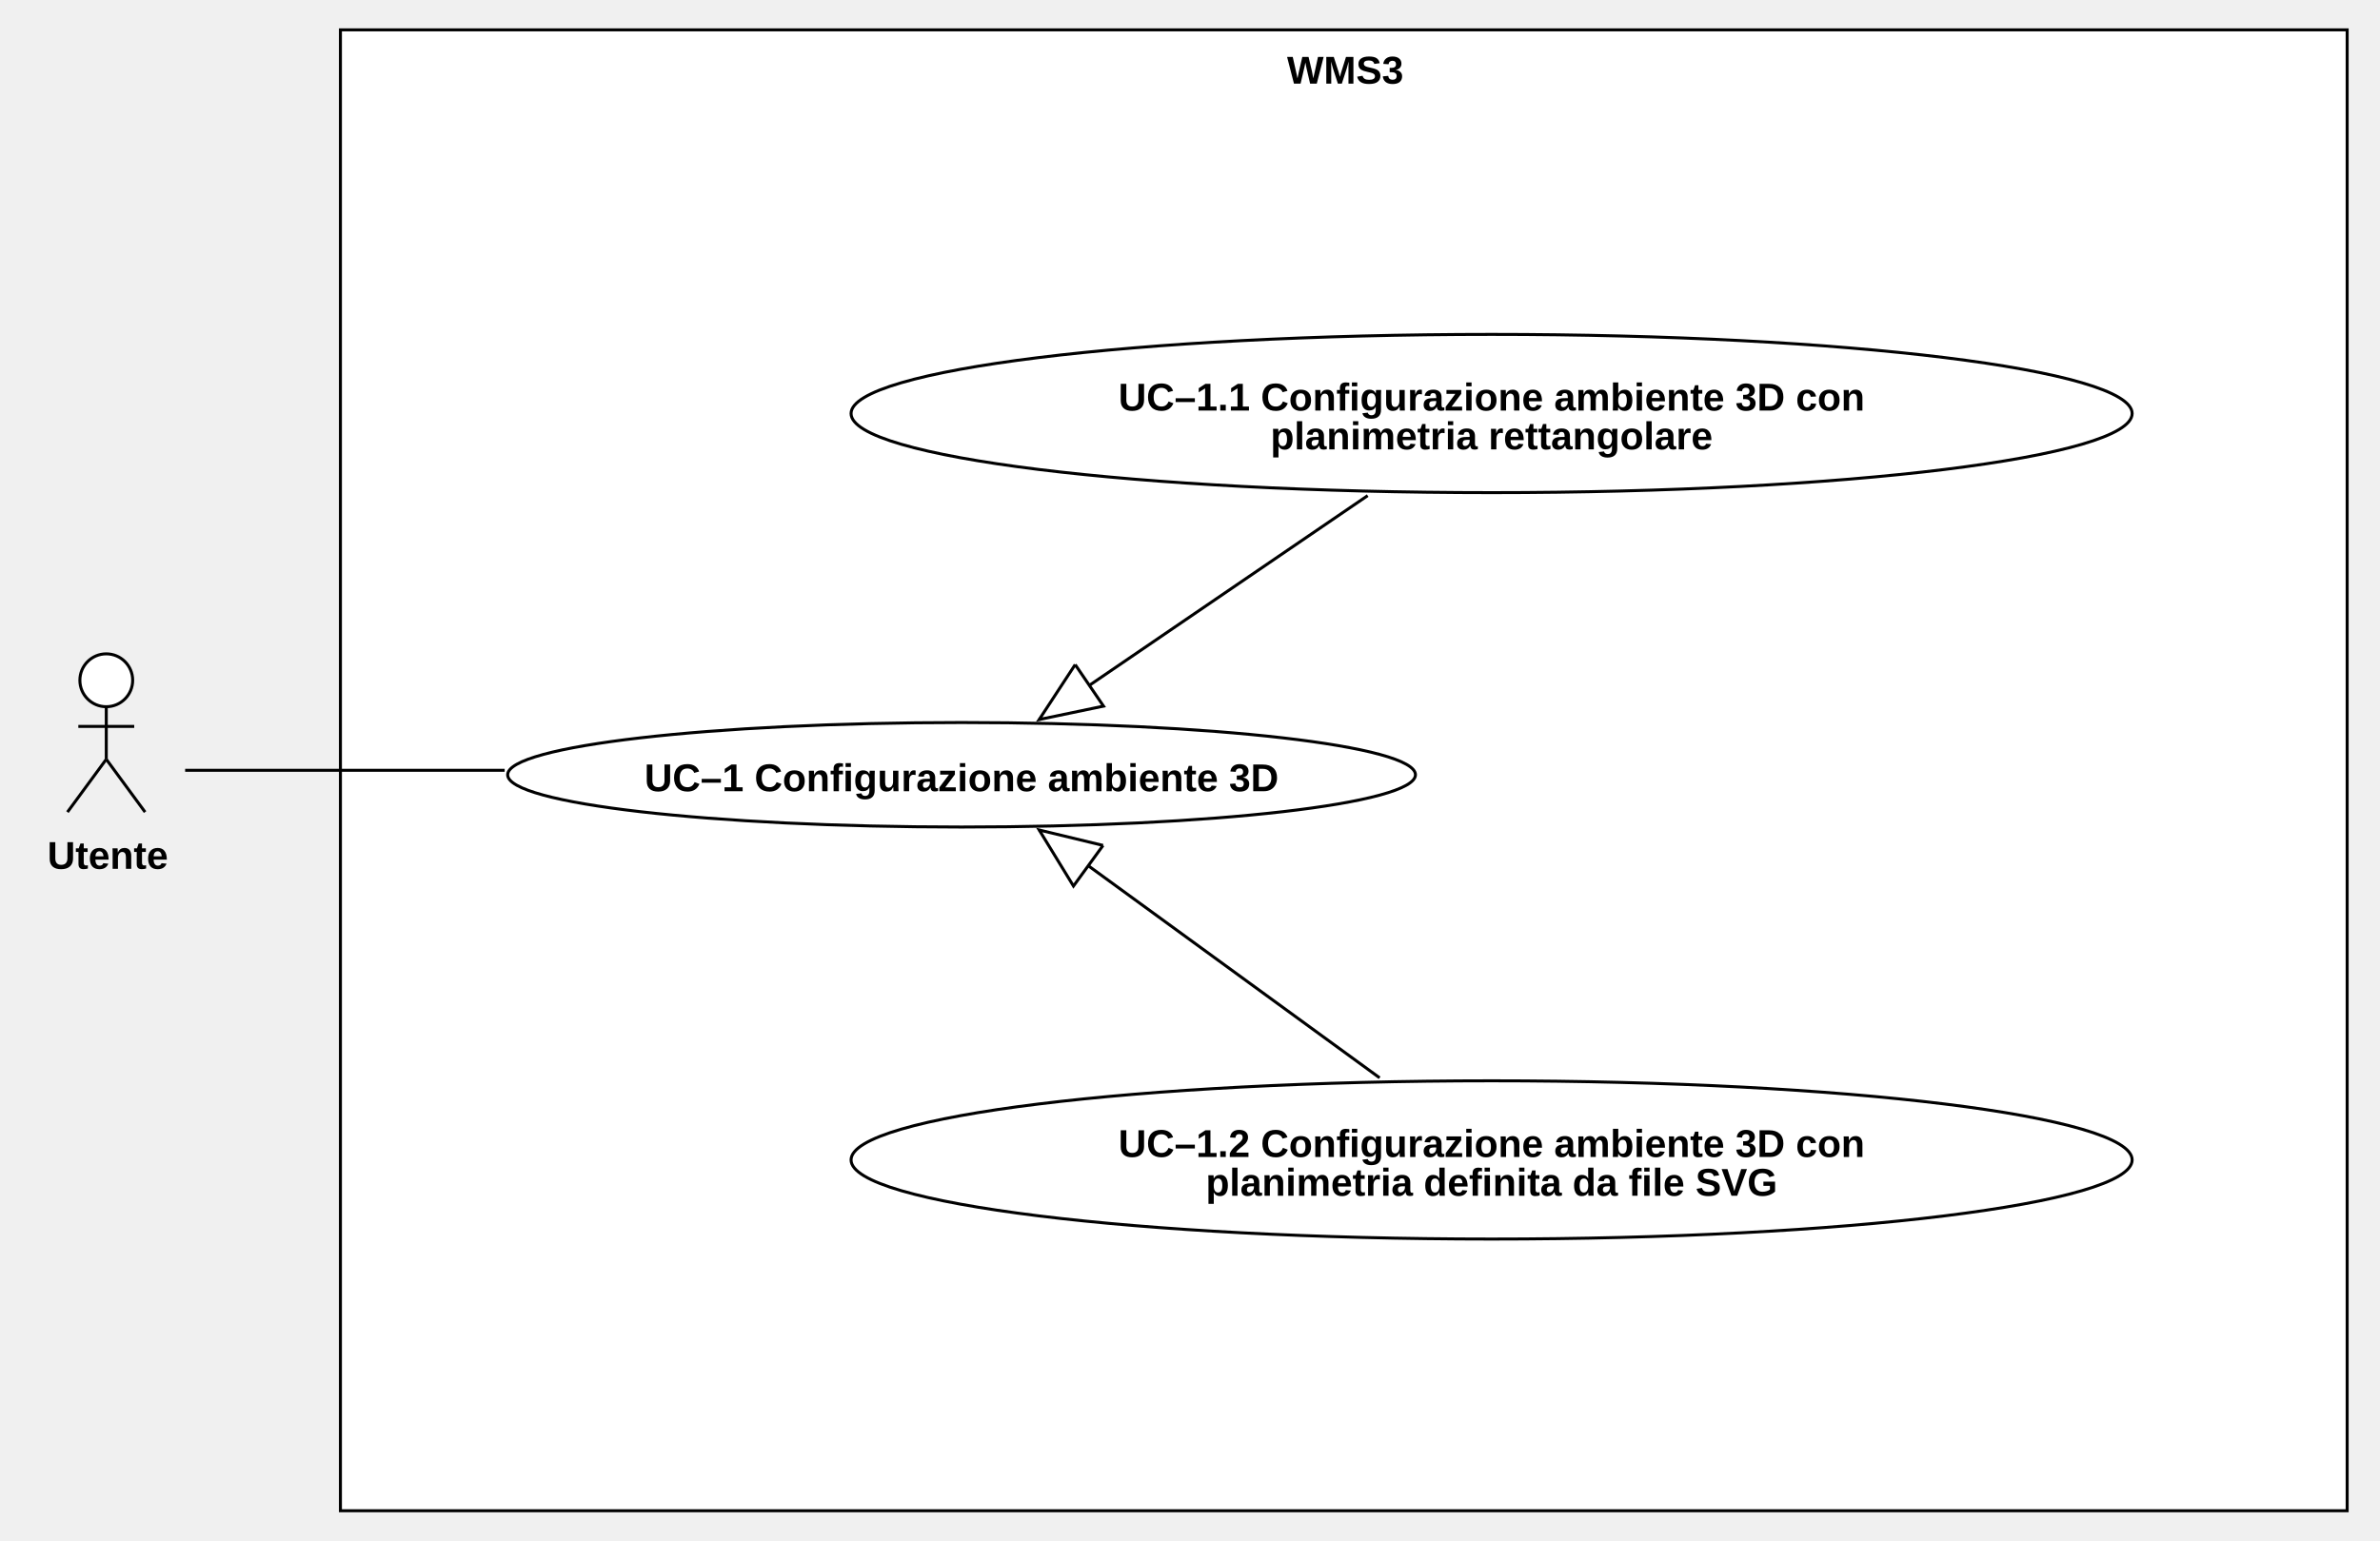
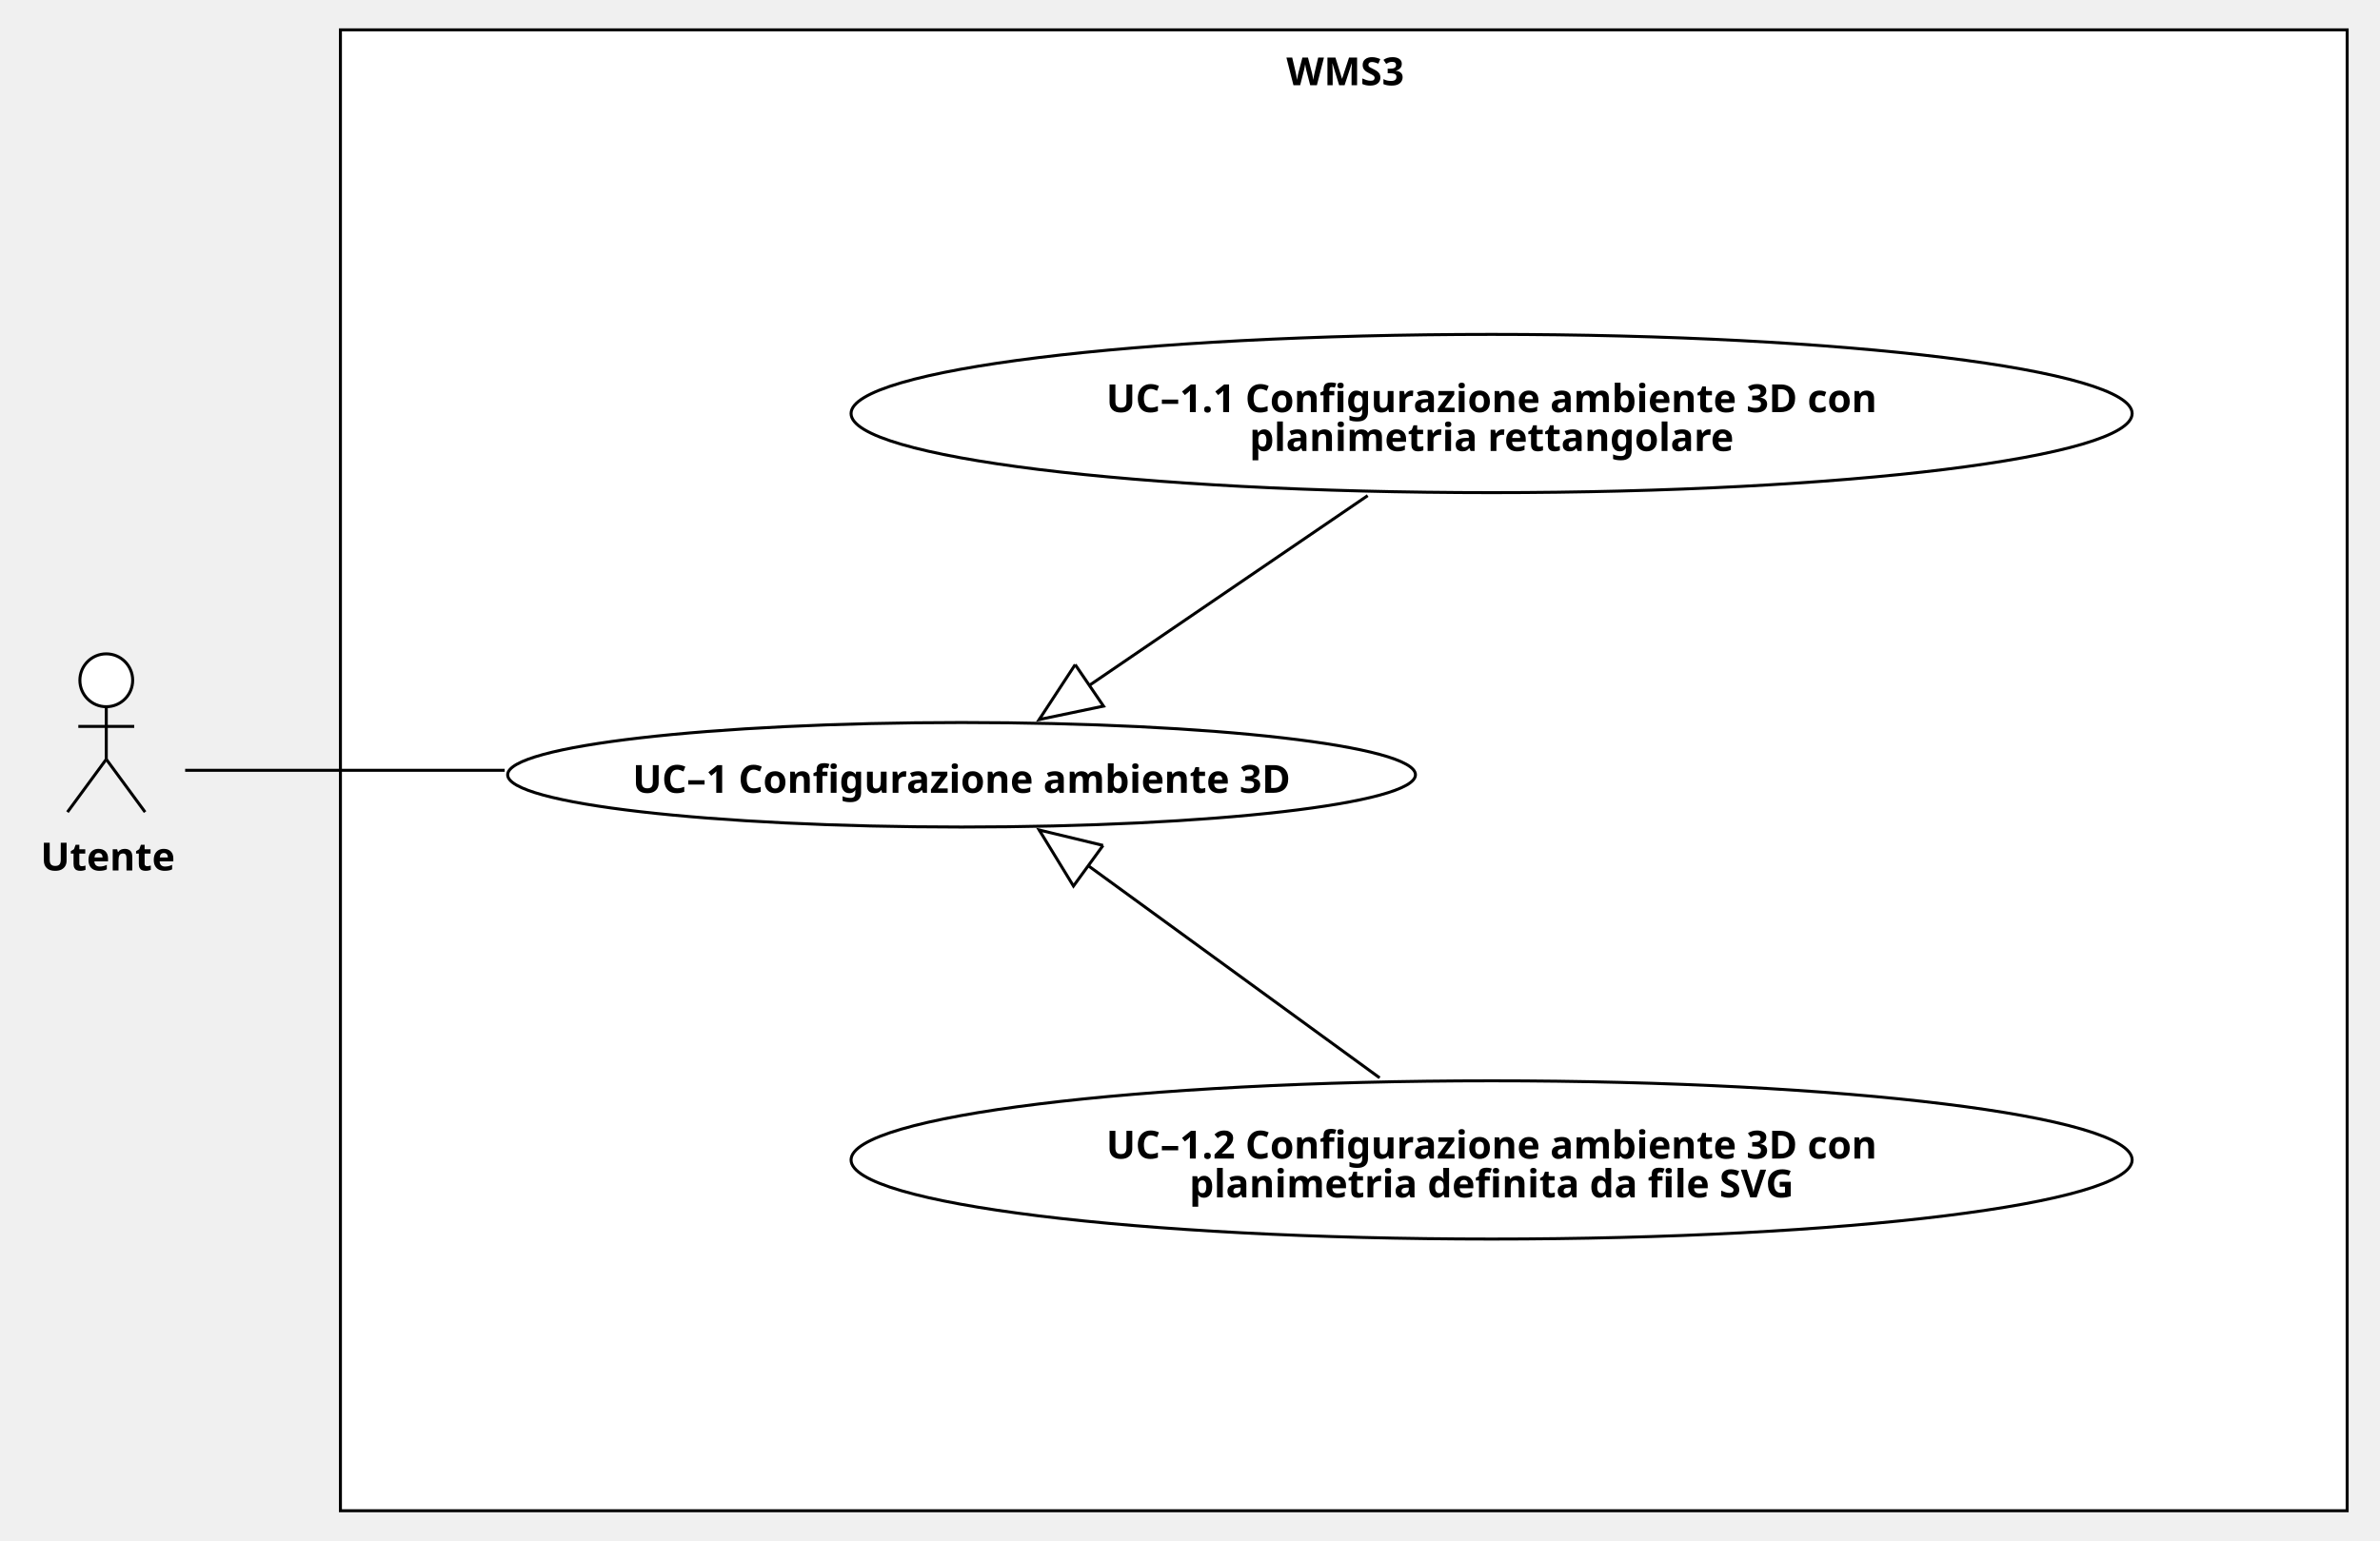
<svg xmlns="http://www.w3.org/2000/svg" version="1.1" width="797" height="516">
  <defs />
  <g>
    <g>
      <rect fill="#ffffff" stroke="none" x="200" y="104" width="672" height="496" transform="matrix(1 0 0 1 -86 -94)" />
    </g>
    <g>
      <path fill="none" stroke="#000000" paint-order="fill stroke markers" d=" M 114 10 L 786 10 L 786 506 L 114 506 L 114 10 Z Z" stroke-miterlimit="10" stroke-dasharray="" />
    </g>
    <g>
      <g>
        <path fill="none" stroke="none" />
-         <text fill="#000000" stroke="none" font-family="Arial" font-size="13px" font-style="normal" font-weight="bold" text-decoration="undefined" x="536.5" y="117.5" text-anchor="middle" dominant-baseline="central" transform="matrix(1 0 0 1 -86 -94)">WMS3</text>
+         <text fill="#000000" stroke="none" font-family="currentFont" font-size="13px" font-style="normal" font-weight="bold" text-decoration="undefined" x="536.5" y="117.5" text-anchor="middle" dominant-baseline="central" transform="matrix(1 0 0 1 -86 -94)">WMS3</text>
      </g>
    </g>
    <g>
      <path fill="#FFFFFF" stroke="none" paint-order="stroke fill markers" d=" M 170 259.5 C 170 249.835 238.053 242 322 242 C 405.947 242 474 249.835 474 259.5 C 474 269.165 405.947 277 322 277 C 238.053 277 170 269.165 170 259.5 Z" />
    </g>
    <g>
      <path fill="none" stroke="#000000" paint-order="fill stroke markers" d=" M 170 259.5 C 170 249.835 238.053 242 322 242 C 405.947 242 474 249.835 474 259.5 C 474 269.165 405.947 277 322 277 C 238.053 277 170 269.165 170 259.5 Z" stroke-miterlimit="10" stroke-dasharray="" />
    </g>
    <g>
      <g>
        <path fill="none" stroke="none" />
-         <text fill="#000000" stroke="none" font-family="Arial" font-size="13px" font-style="normal" font-weight="bold" text-decoration="undefined" x="408" y="354.5" text-anchor="middle" dominant-baseline="central" transform="matrix(1 0 0 1 -86 -94)">UC–1 Configurazione ambiente 3D</text>
+         <text fill="#000000" stroke="none" font-family="currentFont" font-size="13px" font-style="normal" font-weight="bold" text-decoration="undefined" x="408" y="354.5" text-anchor="middle" dominant-baseline="central" transform="matrix(1 0 0 1 -86 -94)">UC–1 Configurazione ambiente 3D</text>
      </g>
    </g>
    <g>
      <path fill="#FFFFFF" stroke="none" paint-order="stroke fill markers" d=" M 285 138.5 C 285 123.864 381.035 112 499.5 112 C 617.965 112 714 123.864 714 138.5 C 714 153.136 617.965 165 499.5 165 C 381.035 165 285 153.136 285 138.5 Z" />
    </g>
    <g>
      <path fill="none" stroke="#000000" paint-order="fill stroke markers" d=" M 285 138.5 C 285 123.864 381.035 112 499.5 112 C 617.965 112 714 123.864 714 138.5 C 714 153.136 617.965 165 499.5 165 C 381.035 165 285 153.136 285 138.5 Z" stroke-miterlimit="10" stroke-dasharray="" />
    </g>
    <g>
      <g>
        <path fill="none" stroke="none" />
-         <text fill="#000000" stroke="none" font-family="Arial" font-size="13px" font-style="normal" font-weight="bold" text-decoration="undefined" x="585.5" y="227" text-anchor="middle" dominant-baseline="central" transform="matrix(1 0 0 1 -86 -94)">UC–1.1 Configurazione ambiente 3D con</text>
-         <text fill="#000000" stroke="none" font-family="Arial" font-size="13px" font-style="normal" font-weight="bold" text-decoration="undefined" x="585.5" y="240" text-anchor="middle" dominant-baseline="central" transform="matrix(1 0 0 1 -86 -94)">planimetria rettangolare</text>
+         <text fill="#000000" stroke="none" font-family="currentFont" font-size="13px" font-style="normal" font-weight="bold" text-decoration="undefined" x="585.5" y="227" text-anchor="middle" dominant-baseline="central" transform="matrix(1 0 0 1 -86 -94)">UC–1.1 Configurazione ambiente 3D con</text>
+         <text fill="#000000" stroke="none" font-family="currentFont" font-size="13px" font-style="normal" font-weight="bold" text-decoration="undefined" x="585.5" y="240" text-anchor="middle" dominant-baseline="central" transform="matrix(1 0 0 1 -86 -94)">planimetria rettangolare</text>
      </g>
    </g>
    <g>
      <path fill="#FFFFFF" stroke="none" paint-order="stroke fill markers" d=" M 285 388.5 C 285 373.864 381.035 362 499.5 362 C 617.965 362 714 373.864 714 388.5 C 714 403.136 617.965 415 499.5 415 C 381.035 415 285 403.136 285 388.5 Z" />
    </g>
    <g>
      <path fill="none" stroke="#000000" paint-order="fill stroke markers" d=" M 285 388.5 C 285 373.864 381.035 362 499.5 362 C 617.965 362 714 373.864 714 388.5 C 714 403.136 617.965 415 499.5 415 C 381.035 415 285 403.136 285 388.5 Z" stroke-miterlimit="10" stroke-dasharray="" />
    </g>
    <g>
      <g>
        <path fill="none" stroke="none" />
-         <text fill="#000000" stroke="none" font-family="Arial" font-size="13px" font-style="normal" font-weight="bold" text-decoration="undefined" x="585.5" y="477" text-anchor="middle" dominant-baseline="central" transform="matrix(1 0 0 1 -86 -94)">UC–1.2 Configurazione ambiente 3D con</text>
-         <text fill="#000000" stroke="none" font-family="Arial" font-size="13px" font-style="normal" font-weight="bold" text-decoration="undefined" x="585.5" y="490" text-anchor="middle" dominant-baseline="central" transform="matrix(1 0 0 1 -86 -94)">planimetria definita da file SVG</text>
+         <text fill="#000000" stroke="none" font-family="currentFont" font-size="13px" font-style="normal" font-weight="bold" text-decoration="undefined" x="585.5" y="477" text-anchor="middle" dominant-baseline="central" transform="matrix(1 0 0 1 -86 -94)">UC–1.2 Configurazione ambiente 3D con</text>
+         <text fill="#000000" stroke="none" font-family="currentFont" font-size="13px" font-style="normal" font-weight="bold" text-decoration="undefined" x="585.5" y="490" text-anchor="middle" dominant-baseline="central" transform="matrix(1 0 0 1 -86 -94)">planimetria definita da file SVG</text>
      </g>
    </g>
    <g>
      <path fill="none" stroke="#000000" paint-order="fill stroke markers" d=" M 462 361 L 348 278" stroke-miterlimit="10" stroke-dasharray="" />
    </g>
    <g>
      <path fill="#FFFFFF" stroke="none" paint-order="stroke fill markers" d=" M 369.387 283.157 L 348 278 L 359.476 296.77" />
    </g>
    <g>
      <path fill="none" stroke="#000000" paint-order="fill stroke markers" d=" M 369.387 283.157 L 348 278 L 359.476 296.77 L 369.387 283.157" stroke-miterlimit="10" stroke-dasharray="" />
    </g>
    <g>
      <path fill="none" stroke="#000000" paint-order="fill stroke markers" d=" M 458 166 L 348 241" stroke-miterlimit="10" stroke-dasharray="" />
    </g>
    <g>
      <path fill="#FFFFFF" stroke="none" paint-order="stroke fill markers" d=" M 360.051 222.594 L 348 241 L 369.536 236.506" />
    </g>
    <g>
      <path fill="none" stroke="#000000" paint-order="fill stroke markers" d=" M 360.051 222.594 L 348 241 L 369.536 236.506 L 360.051 222.594" stroke-miterlimit="10" stroke-dasharray="" />
    </g>
    <g>
      <path fill="#ffffff" stroke="none" paint-order="stroke fill markers" d=" M 26.749 227.85 C 26.749 222.962 30.706 219 35.589 219 C 40.471 219 44.429 222.962 44.429 227.85 C 44.429 232.738 40.471 236.7 35.589 236.7 C 30.706 236.7 26.749 232.738 26.749 227.85 Z" />
    </g>
    <g>
      <path fill="none" stroke="#000000" paint-order="fill stroke markers" d=" M 26.749 227.85 C 26.749 222.962 30.706 219 35.589 219 C 40.471 219 44.429 222.962 44.429 227.85 C 44.429 232.738 40.471 236.7 35.589 236.7 C 30.706 236.7 26.749 232.738 26.749 227.85 Z" stroke-miterlimit="10" stroke-dasharray="" />
    </g>
    <g>
      <path fill="none" stroke="#000000" paint-order="fill stroke markers" d=" M 35.589 236.7 L 35.589 254.3" stroke-miterlimit="10" stroke-dasharray="" />
    </g>
    <g>
      <path fill="none" stroke="#000000" paint-order="fill stroke markers" d=" M 26.229 243.3 L 44.949 243.3" stroke-miterlimit="10" stroke-dasharray="" />
    </g>
    <g>
      <path fill="none" stroke="#000000" paint-order="fill stroke markers" d=" M 35.589 254.3 L 22.589 272" stroke-miterlimit="10" stroke-dasharray="" />
    </g>
    <g>
      <path fill="none" stroke="#000000" paint-order="fill stroke markers" d=" M 35.589 254.3 L 48.589 272" stroke-miterlimit="10" stroke-dasharray="" />
    </g>
    <g>
      <g>
        <path fill="none" stroke="none" />
-         <text fill="#000000" stroke="none" font-family="Arial" font-size="13px" font-style="normal" font-weight="bold" text-decoration="undefined" x="122.089" y="380.5" text-anchor="middle" dominant-baseline="central" transform="matrix(1 0 0 1 -86 -94)">Utente</text>
+         <text fill="#000000" stroke="none" font-family="currentFont" font-size="13px" font-style="normal" font-weight="bold" text-decoration="undefined" x="122.089" y="380.5" text-anchor="middle" dominant-baseline="central" transform="matrix(1 0 0 1 -86 -94)">Utente</text>
      </g>
    </g>
    <g>
      <path fill="none" stroke="#000000" paint-order="fill stroke markers" d=" M 169 258 L 62 258" stroke-miterlimit="10" stroke-dasharray="" />
    </g>
  </g>
</svg>
